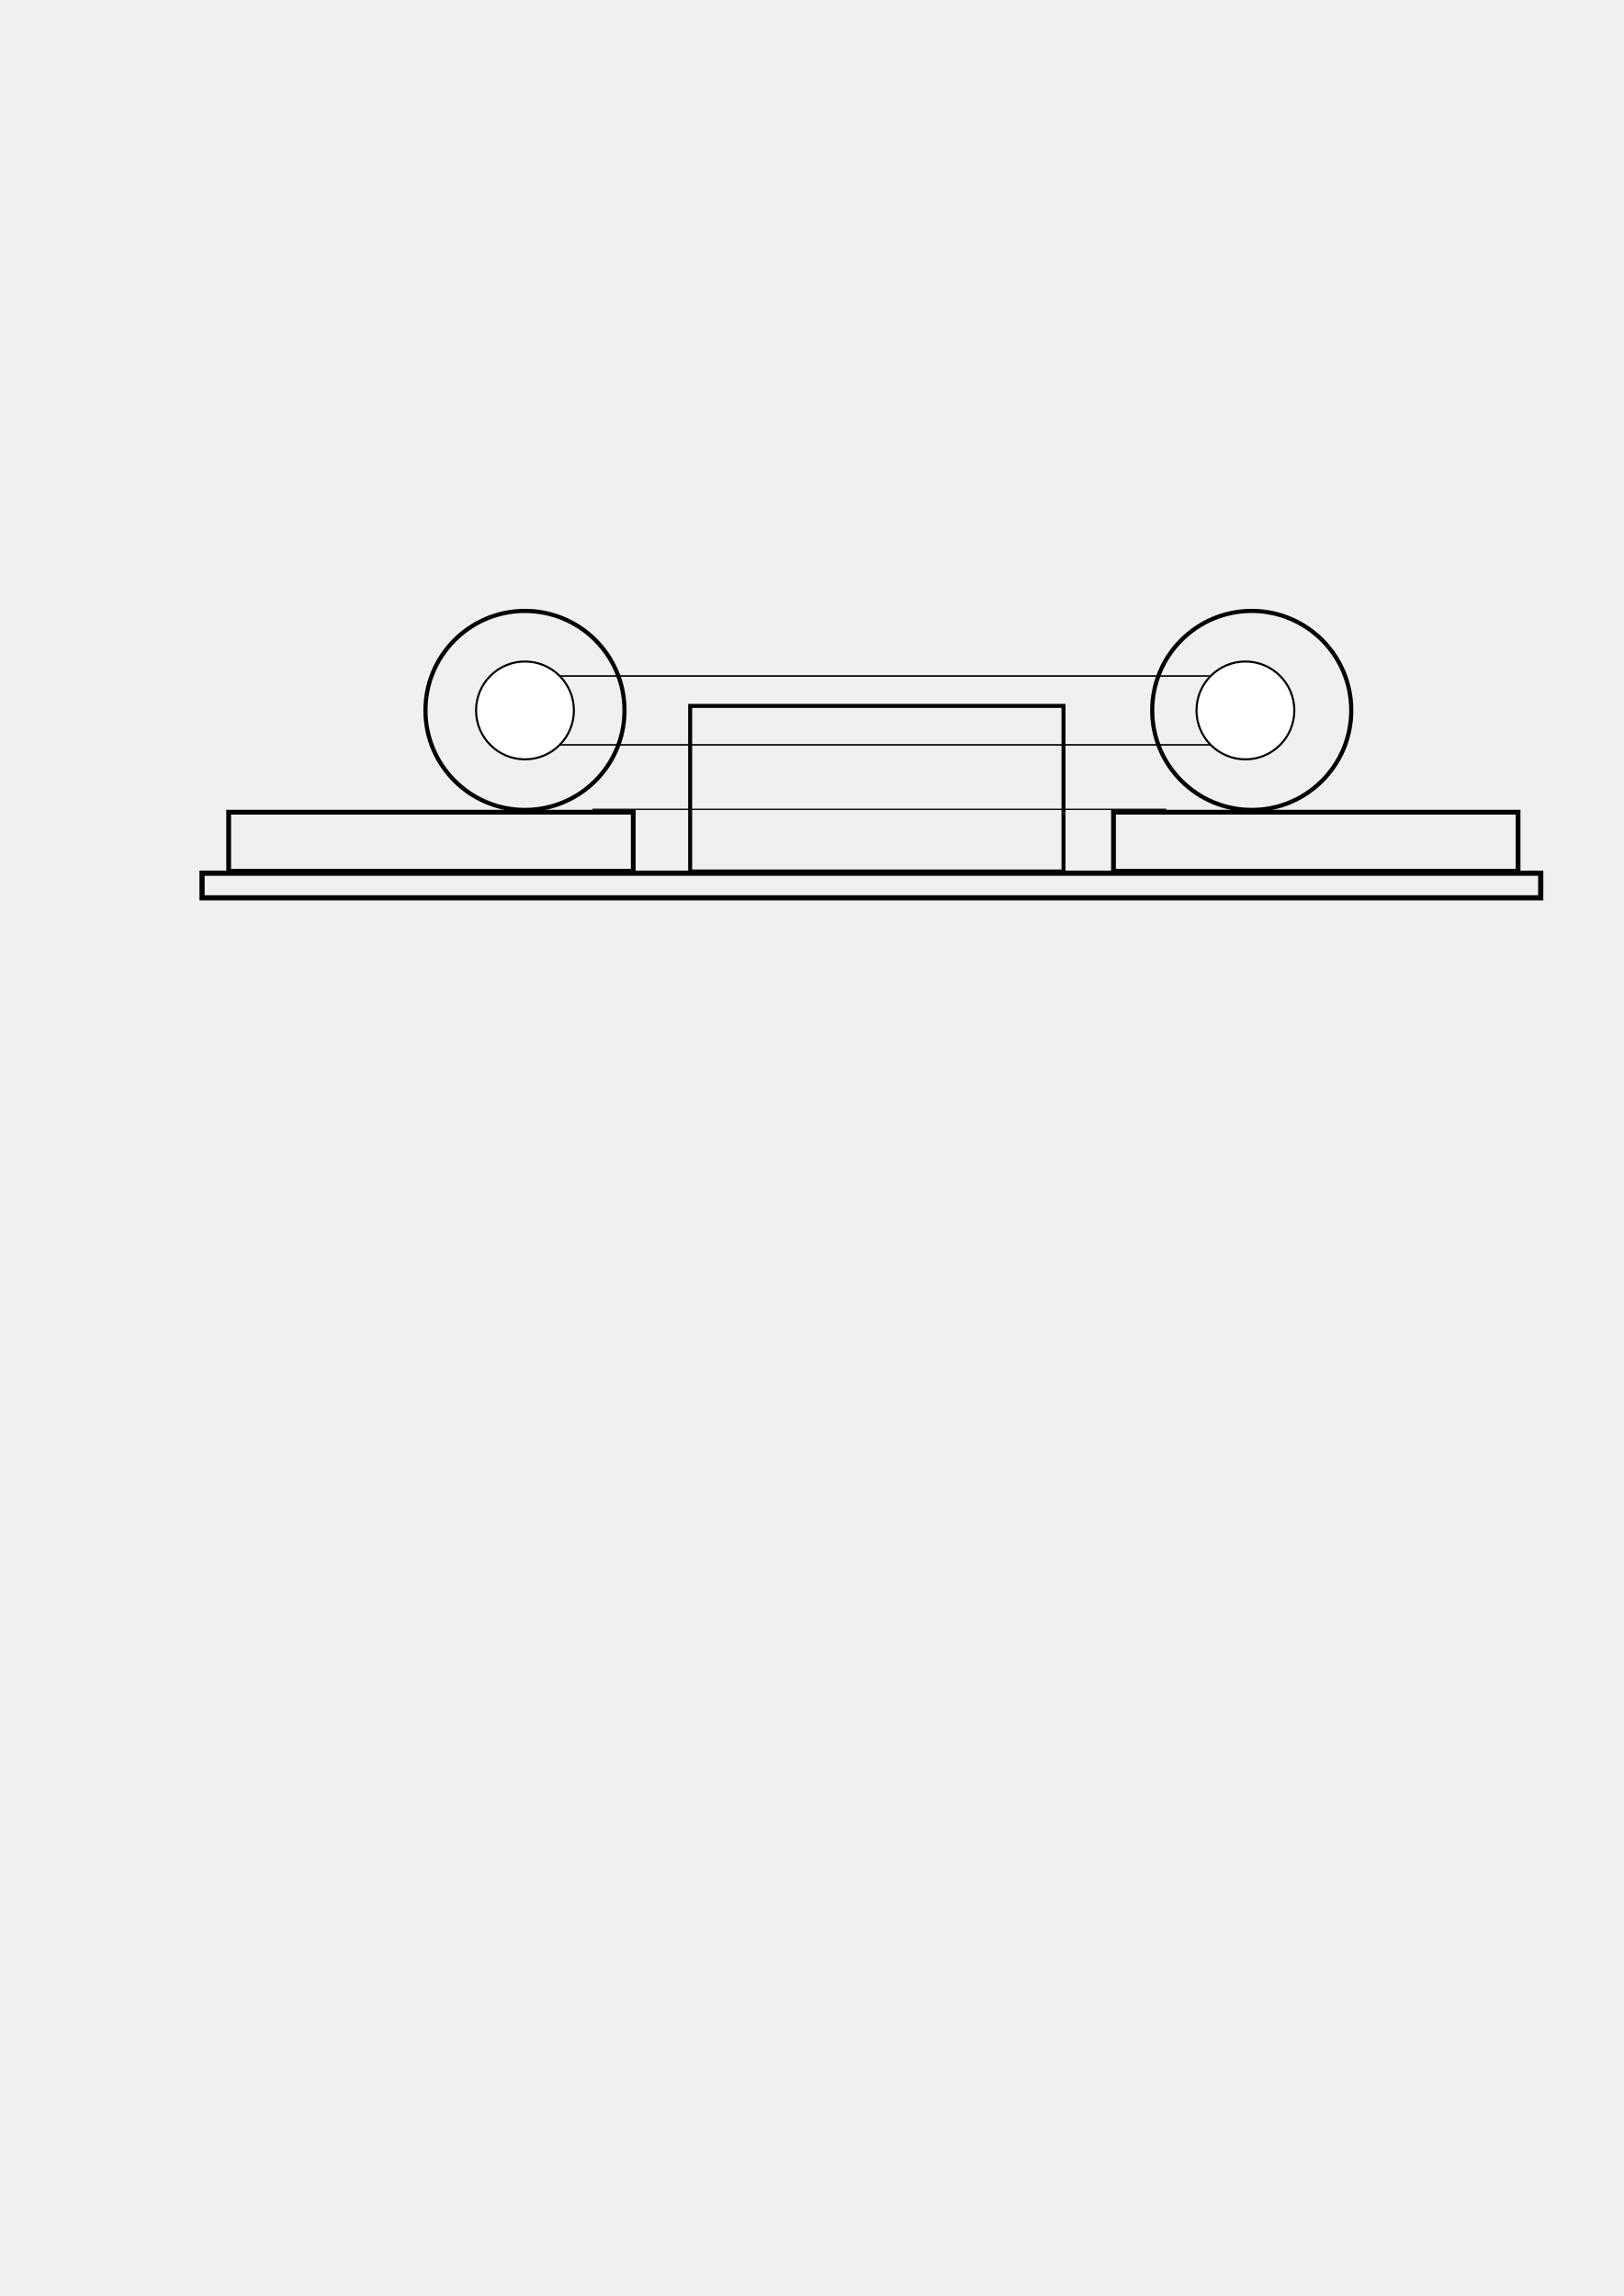
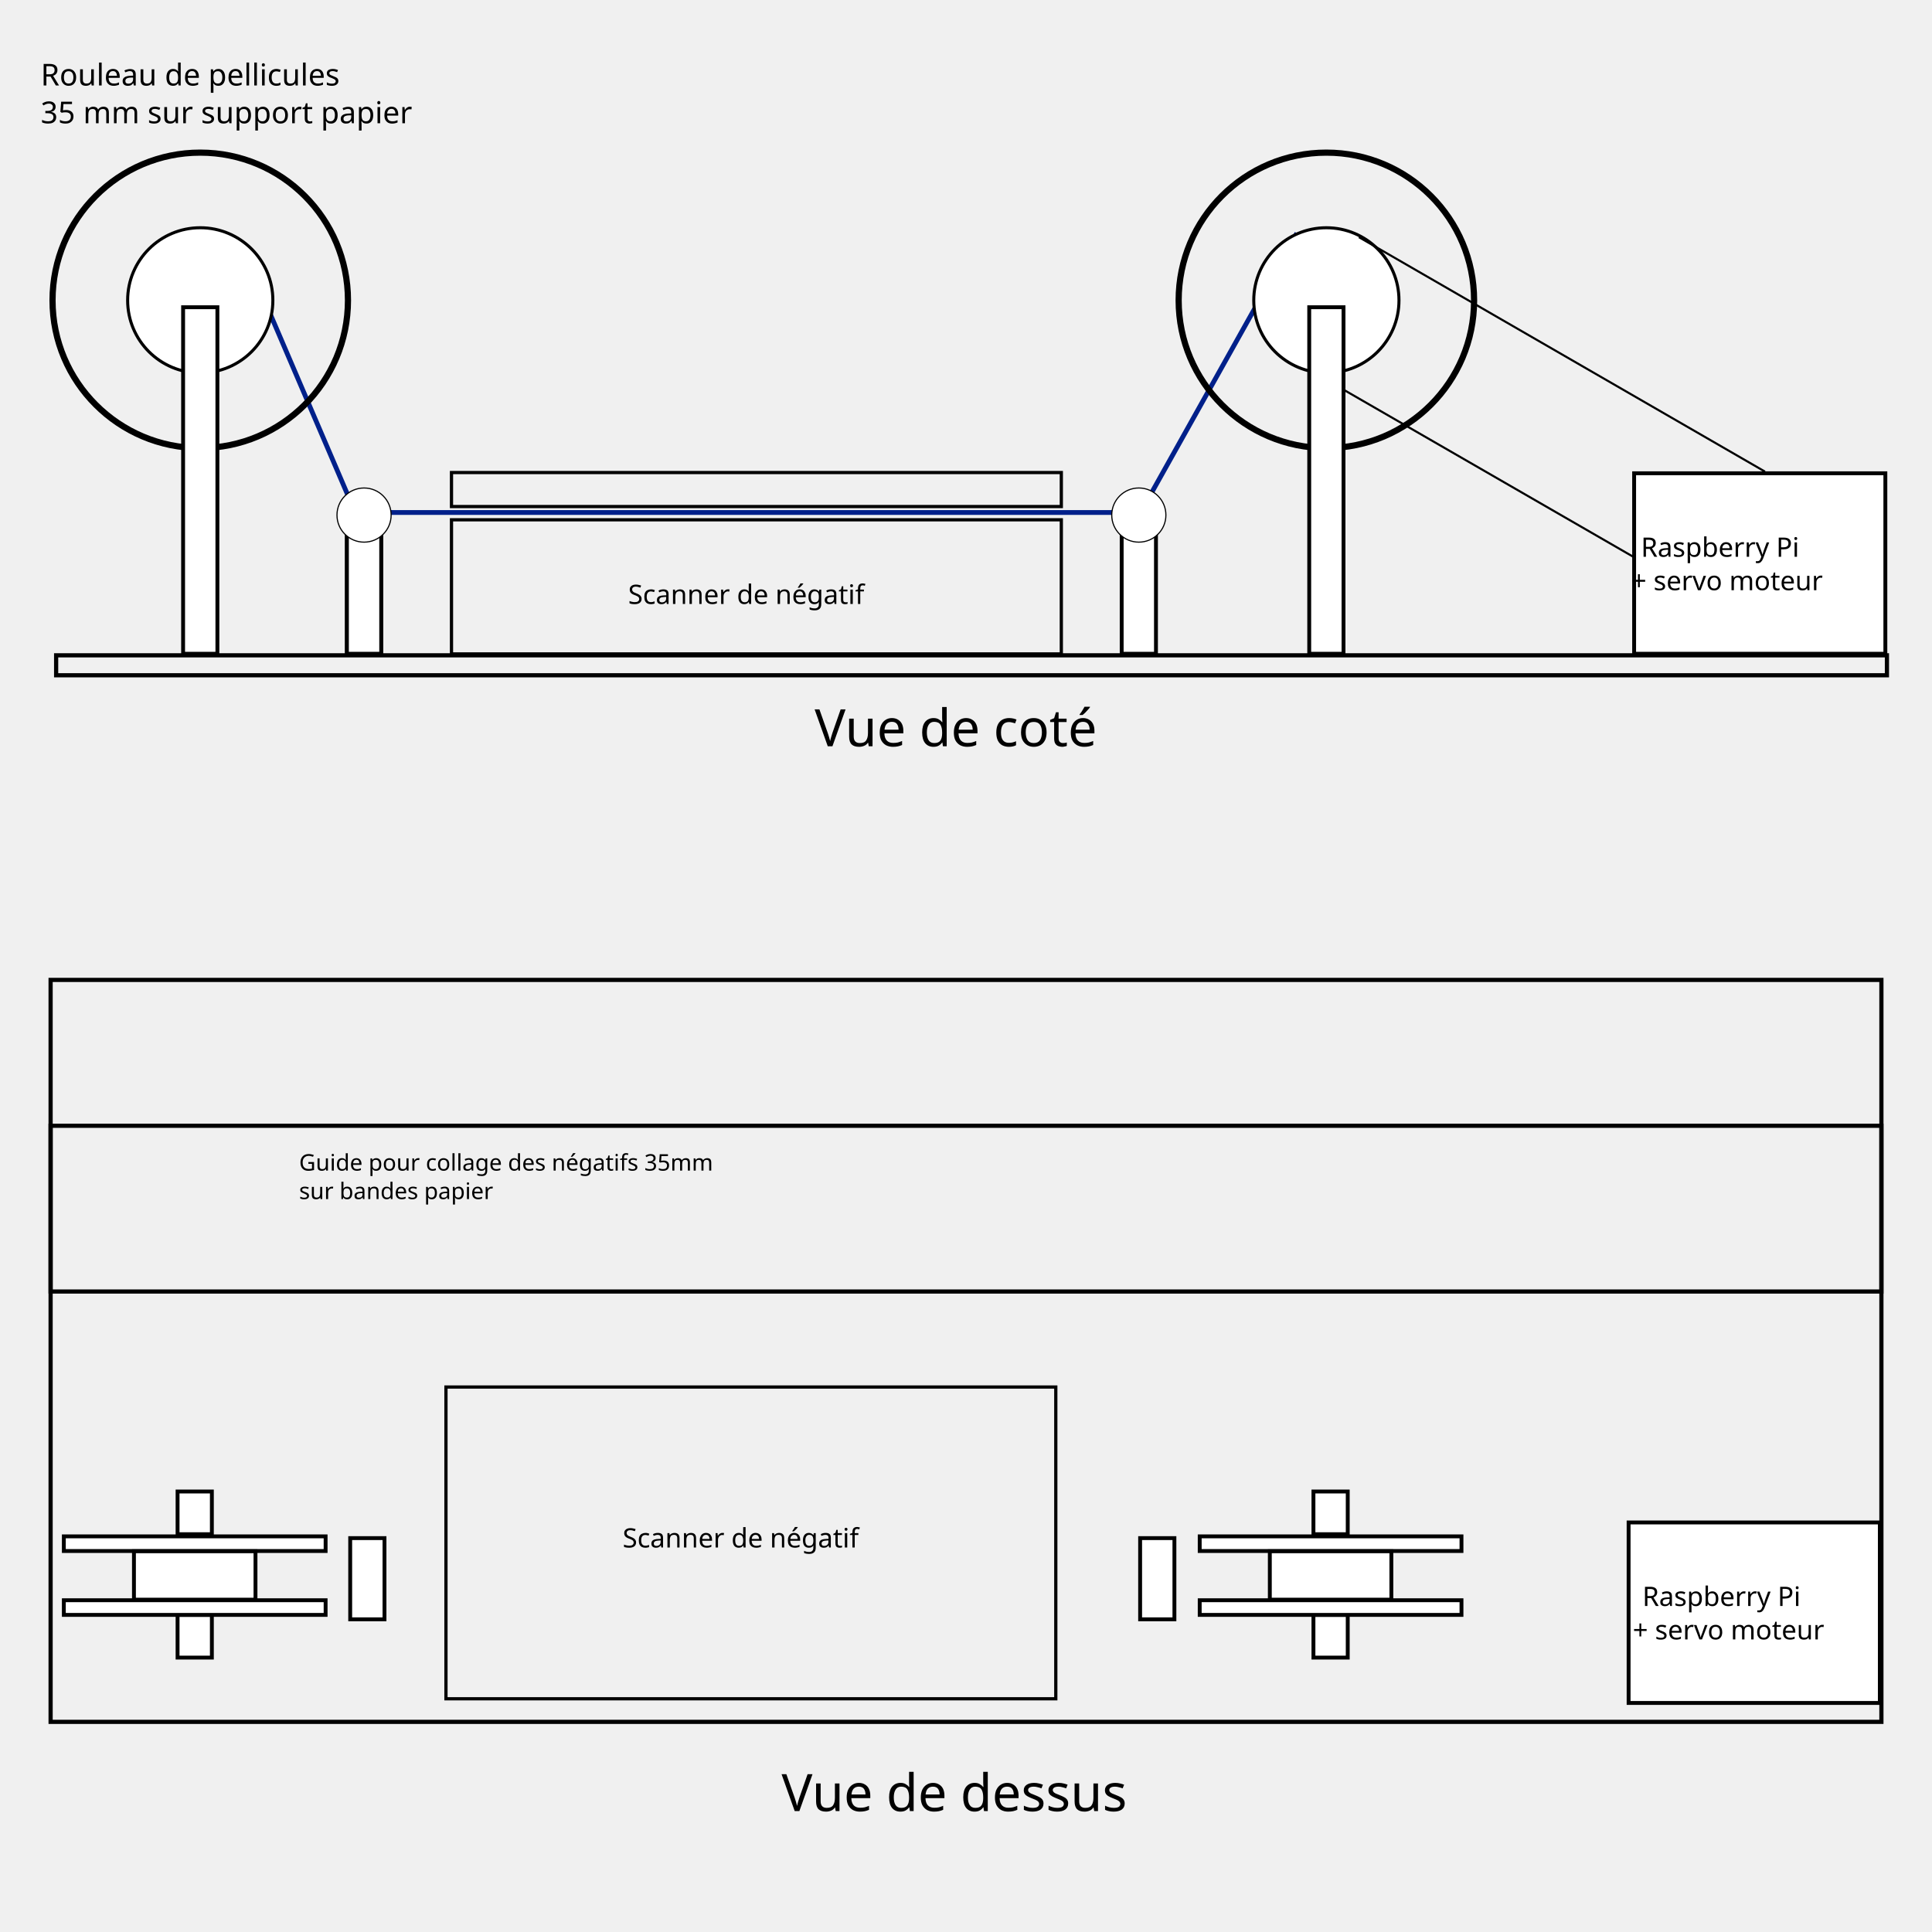
- <svg xmlns="http://www.w3.org/2000/svg" width="210mm" height="297mm" viewBox="0 0 210 297" version="1.1" id="svg8">
+ <svg xmlns="http://www.w3.org/2000/svg" width="1000" height="1000" viewBox="0 0 264.583 264.583" version="1.1" id="svg8">
  <defs id="defs2" />
-   <g id="layer1">
-     <rect style="fill:none;fill-opacity:1;stroke:#000000;stroke-width:0.516;stroke-miterlimit:4;stroke-dasharray:none;stroke-opacity:1" id="rect815" width="48.286" height="21.418" x="89.261" y="91.313" />
-     <path style="fill:none;stroke:#000000;stroke-width:0.163px;stroke-linecap:butt;stroke-linejoin:miter;stroke-opacity:1" d="M 76.636,104.69 H 150.855" id="path817" />
-     <rect style="fill:none;fill-opacity:1;stroke:#000000;stroke-width:0.668;stroke-miterlimit:4;stroke-dasharray:none;stroke-opacity:1" id="rect819" width="173.137" height="3.186" x="26.132" y="112.953" />
-     <rect y="105.061" x="144.014" height="7.643" width="52.324" id="rect832" style="fill:none;fill-opacity:1;stroke:#000000;stroke-width:0.617;stroke-miterlimit:4;stroke-dasharray:none;stroke-opacity:1" />
-     <rect style="fill:none;fill-opacity:1;stroke:#000000;stroke-width:0.617;stroke-miterlimit:4;stroke-dasharray:none;stroke-opacity:1" id="rect834" width="52.324" height="7.643" x="29.575" y="105.061" />
-     <circle style="fill:none;fill-opacity:1;stroke:#000000;stroke-width:0.539;stroke-miterlimit:4;stroke-dasharray:none;stroke-opacity:1" id="path855" cx="67.897" cy="91.898" r="12.872" />
-     <circle r="12.872" cy="91.898" cx="161.892" id="circle857" style="fill:none;fill-opacity:1;stroke:#000000;stroke-width:0.539;stroke-miterlimit:4;stroke-dasharray:none;stroke-opacity:1" />
-     <rect style="fill:none;fill-opacity:1;stroke:#000000;stroke-width:0.2;stroke-miterlimit:4;stroke-dasharray:none;stroke-opacity:1" id="rect859" width="97.075" height="8.909" x="66.264" y="87.443" />
-     <circle r="6.327" cy="91.898" cx="67.897" id="circle861" style="fill:#ffffff;fill-opacity:1;stroke:#000000;stroke-width:0.265;stroke-miterlimit:4;stroke-dasharray:none;stroke-opacity:1" />
-     <circle style="fill:#ffffff;fill-opacity:1;stroke:#000000;stroke-width:0.265;stroke-miterlimit:4;stroke-dasharray:none;stroke-opacity:1" id="circle863" cx="161.074" cy="91.898" r="6.327" />
+   <g id="layer1" transform="translate(0,-32.41665)">
+     <text xml:space="preserve" style="font-style:normal;font-weight:normal;font-size:7.056px;line-height:1.25;font-family:sans-serif;letter-spacing:0px;word-spacing:0px;fill:#000000;fill-opacity:1;stroke:none;stroke-width:0.265" x="221.056" y="195.589" id="text914">
+       <tspan x="221.056" y="201.831" style="stroke-width:0.265" id="tspan916" />
+     </text>
+     <g id="g995" transform="translate(0.4417294,-6.35)">
+       <g transform="translate(4.244853,-57.31608)" id="g958">
+         <rect style="fill:none;fill-opacity:1;stroke:#000000;stroke-width:0.443;stroke-miterlimit:4;stroke-dasharray:none;stroke-opacity:1" id="rect815" width="83.516" height="18.369" x="57.143" y="167.268" />
+         <rect style="fill:none;fill-opacity:1;stroke:#000000;stroke-width:0.573;stroke-miterlimit:4;stroke-dasharray:none;stroke-opacity:1" id="rect819" width="250.723" height="2.733" x="3.001" y="185.827" />
+         <path style="fill:none;stroke:#00208a;stroke-width:0.656;stroke-linecap:butt;stroke-linejoin:miter;stroke-miterlimit:4;stroke-dasharray:none;stroke-opacity:1" d="m 28.36,129.831 15.602,36.435 H 151.507 l 21.413,-38.254" id="path880" />
+         <circle style="fill:none;fill-opacity:1;stroke:#000000;stroke-width:0.847;stroke-miterlimit:4;stroke-dasharray:none;stroke-opacity:1" id="circle860" cx="22.737" cy="137.214" r="20.23" />
+         <circle r="9.944" cy="137.214" cx="22.737" id="circle862" style="fill:#ffffff;fill-opacity:1;stroke:#000000;stroke-width:0.416;stroke-miterlimit:4;stroke-dasharray:none;stroke-opacity:1" />
+         <rect y="160.797" x="57.143" height="4.656" width="83.516" id="rect866" style="fill:none;fill-opacity:1;stroke:#000000;stroke-width:0.443;stroke-miterlimit:4;stroke-dasharray:none;stroke-opacity:1" />
+         <rect y="138.158" x="20.389" height="47.456" width="4.696" id="rect870" style="fill:#ffffff;fill-opacity:1;stroke:#000000;stroke-width:0.529;stroke-miterlimit:4;stroke-dasharray:none;stroke-opacity:1" />
+         <g transform="matrix(0.8576402,0,0,0.8576402,18.49679,32.5655)" id="g876">
+           <circle style="fill:none;fill-opacity:1;stroke:#000000;stroke-width:0.987;stroke-miterlimit:4;stroke-dasharray:none;stroke-opacity:1" id="circle872" cx="184.763" cy="122.02" r="23.588" />
+           <circle r="11.594" cy="122.02" cx="184.763" id="circle874" style="fill:#ffffff;fill-opacity:1;stroke:#000000;stroke-width:0.485;stroke-miterlimit:4;stroke-dasharray:none;stroke-opacity:1" />
+         </g>
+         <path style="fill:none;stroke:#000000;stroke-width:0.286px;stroke-linecap:butt;stroke-linejoin:miter;stroke-opacity:1" d="m 174.899,146.905 44.411,25.616" id="path929" />
+         <rect style="fill:#ffffff;fill-opacity:1;stroke:#000000;stroke-width:0.529;stroke-miterlimit:4;stroke-dasharray:none;stroke-opacity:1" id="rect878" width="4.696" height="47.456" x="174.609" y="138.158" />
+         <text xml:space="preserve" style="font-style:normal;font-weight:normal;font-size:3.664px;line-height:1.25;font-family:sans-serif;letter-spacing:0px;word-spacing:0px;fill:#000000;fill-opacity:1;stroke:none;stroke-width:0.137" x="81.337" y="178.793" id="text884">
+           <tspan x="81.337" y="178.793" style="stroke-width:0.137" id="tspan886">Scanner de négatif</tspan>
+         </text>
+         <rect style="fill:#ffffff;fill-opacity:1;stroke:#000000;stroke-width:0.529;stroke-miterlimit:4;stroke-dasharray:none;stroke-opacity:1" id="rect890" width="4.696" height="20.475" x="42.822" y="165.139" />
+         <g id="g900" transform="matrix(1.08064,0,0,1.08064,-10.32568,-12.314)">
+           <rect style="fill:#ffffff;fill-opacity:1;stroke:#000000;stroke-width:0.49;stroke-miterlimit:4;stroke-dasharray:none;stroke-opacity:1" id="rect892" width="4.346" height="18.947" x="49.182" y="164.211" />
+           <circle r="3.431" cy="165.582" cx="51.355" id="circle896" style="fill:#ffffff;fill-opacity:1;stroke:#000000;stroke-width:0.144;stroke-miterlimit:4;stroke-dasharray:none;stroke-opacity:1" />
+         </g>
+         <rect style="fill:#ffffff;fill-opacity:1;stroke:#000000;stroke-width:0.529;stroke-miterlimit:4;stroke-dasharray:none;stroke-opacity:1" id="rect902" width="4.696" height="20.475" x="148.925" y="165.139" />
+         <circle r="3.708" cy="166.62" cx="151.273" id="circle904" style="fill:#ffffff;fill-opacity:1;stroke:#000000;stroke-width:0.155;stroke-miterlimit:4;stroke-dasharray:none;stroke-opacity:1" />
+         <rect y="160.895" x="219.104" height="24.719" width="34.405" id="rect910" style="fill:#ffffff;fill-opacity:1;stroke:#000000;stroke-width:0.53;stroke-miterlimit:4;stroke-dasharray:none;stroke-opacity:1" />
+         <text id="text922" y="172.33" x="236.114" style="font-style:normal;font-weight:normal;font-size:3.664px;line-height:1.25;font-family:sans-serif;letter-spacing:0px;word-spacing:0px;fill:#000000;fill-opacity:1;stroke:none;stroke-width:0.53;stroke-miterlimit:4;stroke-dasharray:none" xml:space="preserve">
+           <tspan id="tspan920" style="text-align:center;text-anchor:middle;stroke-width:0.53;stroke-miterlimit:4;stroke-dasharray:none" y="172.33" x="236.114">Raspberry Pi</tspan>
+           <tspan style="text-align:center;text-anchor:middle;stroke-width:0.53;stroke-miterlimit:4;stroke-dasharray:none" y="176.91" x="236.114" id="tspan924">+ servo moteur</tspan>
+         </text>
+         <path style="fill:none;stroke:#000000;stroke-width:0.286px;stroke-linecap:butt;stroke-linejoin:miter;stroke-opacity:1" d="m 181.417,128.565 55.605,32.104" id="path931" />
+       </g>
+       <text id="text962" y="50.472" x="5.13" style="font-style:normal;font-weight:normal;font-size:4.138px;line-height:1.25;font-family:sans-serif;letter-spacing:0px;word-spacing:0px;fill:#000000;fill-opacity:1;stroke:none;stroke-width:0.155" xml:space="preserve">
+         <tspan style="stroke-width:0.155" y="50.472" x="5.13" id="tspan960">Rouleau de pellicules </tspan>
+         <tspan id="tspan964" style="stroke-width:0.155" y="55.645" x="5.13">35 mm sur support papier </tspan>
+       </text>
+     </g>
+     <text xml:space="preserve" style="font-style:normal;font-weight:normal;font-size:7.056px;line-height:1.25;font-family:sans-serif;letter-spacing:0px;word-spacing:0px;fill:#000000;fill-opacity:1;stroke:none;stroke-width:0.265" x="111.561" y="134.614" id="text1059">
+       <tspan id="tspan1057" x="111.561" y="134.614" style="stroke-width:0.265">Vue de coté</tspan>
+     </text>
+     <g id="g1188" transform="translate(-0.3152746,-22.22501)">
+       <rect style="fill:none;fill-opacity:1;stroke:#000000;stroke-width:0.443;stroke-miterlimit:4;stroke-dasharray:none;stroke-opacity:1" id="rect997" width="83.516" height="42.694" x="61.388" y="244.591" />
+       <rect style="fill:none;fill-opacity:1;stroke:#000000;stroke-width:0.573;stroke-miterlimit:4;stroke-dasharray:none;stroke-opacity:1" id="rect999" width="250.723" height="101.607" x="7.246" y="188.839" />
+       <text xml:space="preserve" style="font-style:normal;font-weight:normal;font-size:3.664px;line-height:1.25;font-family:sans-serif;letter-spacing:0px;word-spacing:0px;fill:#000000;fill-opacity:1;stroke:none;stroke-width:0.137" x="85.582" y="266.571" id="text1023">
+         <tspan x="85.582" y="266.571" style="stroke-width:0.137" id="tspan1021">Scanner de négatif</tspan>
+       </text>
+       <rect y="263.138" x="223.349" height="24.719" width="34.405" id="rect1037" style="fill:#ffffff;fill-opacity:1;stroke:#000000;stroke-width:0.53;stroke-miterlimit:4;stroke-dasharray:none;stroke-opacity:1" />
+       <text id="text1043" y="274.574" x="240.359" style="font-style:normal;font-weight:normal;font-size:3.664px;line-height:1.25;font-family:sans-serif;letter-spacing:0px;word-spacing:0px;fill:#000000;fill-opacity:1;stroke:none;stroke-width:0.53;stroke-miterlimit:4;stroke-dasharray:none" xml:space="preserve">
+         <tspan id="tspan1039" style="text-align:center;text-anchor:middle;stroke-width:0.53;stroke-miterlimit:4;stroke-dasharray:none" y="274.574" x="240.359">Raspberry Pi</tspan>
+         <tspan style="text-align:center;text-anchor:middle;stroke-width:0.53;stroke-miterlimit:4;stroke-dasharray:none" y="279.154" x="240.359" id="tspan1041">+ servo moteur</tspan>
+       </text>
+       <g transform="translate(1.5875,-4.7625)" id="g1130">
+         <rect style="fill:#ffffff;fill-opacity:1;stroke:#000000;stroke-width:0.529;stroke-miterlimit:4;stroke-dasharray:none;stroke-opacity:1" id="rect1009" width="4.696" height="5.848" x="23.046" y="280.56" />
+         <rect y="278.553" x="7.47" height="2.007" width="35.849" id="rect1117" style="fill:#ffffff;fill-opacity:1;stroke:#000000;stroke-width:0.529;stroke-miterlimit:4;stroke-dasharray:none;stroke-opacity:1" />
+         <rect style="fill:#ffffff;fill-opacity:1;stroke:#000000;stroke-width:0.529;stroke-miterlimit:4;stroke-dasharray:none;stroke-opacity:1" id="rect1119" width="35.849" height="2.007" x="7.47" y="269.805" />
+         <rect y="271.847" x="17.072" height="6.628" width="16.645" id="rect1121" style="fill:#ffffff;fill-opacity:1;stroke:#000000;stroke-width:0.529;stroke-miterlimit:4;stroke-dasharray:none;stroke-opacity:1" />
+         <rect y="263.662" x="23.046" height="5.848" width="4.696" id="rect1123" style="fill:#ffffff;fill-opacity:1;stroke:#000000;stroke-width:0.529;stroke-miterlimit:4;stroke-dasharray:none;stroke-opacity:1" />
+       </g>
+       <g id="g1142" transform="translate(157.1427,-4.7625)">
+         <rect y="280.56" x="23.046" height="5.848" width="4.696" id="rect1132" style="fill:#ffffff;fill-opacity:1;stroke:#000000;stroke-width:0.529;stroke-miterlimit:4;stroke-dasharray:none;stroke-opacity:1" />
+         <rect style="fill:#ffffff;fill-opacity:1;stroke:#000000;stroke-width:0.529;stroke-miterlimit:4;stroke-dasharray:none;stroke-opacity:1" id="rect1134" width="35.849" height="2.007" x="7.47" y="278.553" />
+         <rect y="269.805" x="7.47" height="2.007" width="35.849" id="rect1136" style="fill:#ffffff;fill-opacity:1;stroke:#000000;stroke-width:0.529;stroke-miterlimit:4;stroke-dasharray:none;stroke-opacity:1" />
+         <rect style="fill:#ffffff;fill-opacity:1;stroke:#000000;stroke-width:0.529;stroke-miterlimit:4;stroke-dasharray:none;stroke-opacity:1" id="rect1138" width="16.645" height="6.628" x="17.072" y="271.847" />
+         <rect style="fill:#ffffff;fill-opacity:1;stroke:#000000;stroke-width:0.529;stroke-miterlimit:4;stroke-dasharray:none;stroke-opacity:1" id="rect1140" width="4.696" height="5.848" x="23.046" y="263.662" />
+       </g>
+       <rect style="fill:#ffffff;fill-opacity:1;stroke:#000000;stroke-width:0.529;stroke-miterlimit:4;stroke-dasharray:none;stroke-opacity:1" id="rect1144" width="4.696" height="11.121" x="48.274" y="265.283" />
+       <rect y="265.283" x="156.453" height="11.121" width="4.696" id="rect1152" style="fill:#ffffff;fill-opacity:1;stroke:#000000;stroke-width:0.529;stroke-miterlimit:4;stroke-dasharray:none;stroke-opacity:1" />
+       <rect y="208.812" x="7.246" height="22.7" width="250.723" id="rect1154" style="fill:none;fill-opacity:1;stroke:#000000;stroke-width:0.573;stroke-miterlimit:4;stroke-dasharray:none;stroke-opacity:1" />
+       <text id="text1158" y="214.948" x="41.277" style="font-style:normal;font-weight:normal;font-size:3.124px;line-height:1.25;font-family:sans-serif;letter-spacing:0px;word-spacing:0px;fill:#000000;fill-opacity:1;stroke:none;stroke-width:0.117" xml:space="preserve">
+         <tspan style="stroke-width:0.117" y="214.948" x="41.277" id="tspan1156">Guide pour collage des négatifs 35mm </tspan>
+         <tspan id="tspan1160" style="stroke-width:0.117" y="218.853" x="41.277">sur bandes papier</tspan>
+       </text>
+     </g>
+     <text id="text1192" y="280.439" x="107.034" style="font-style:normal;font-weight:normal;font-size:7.056px;line-height:1.25;font-family:sans-serif;letter-spacing:0px;word-spacing:0px;fill:#000000;fill-opacity:1;stroke:none;stroke-width:0.265" xml:space="preserve">
+       <tspan style="stroke-width:0.265" y="280.439" x="107.034" id="tspan1190">Vue de dessus</tspan>
+     </text>
  </g>
</svg>
